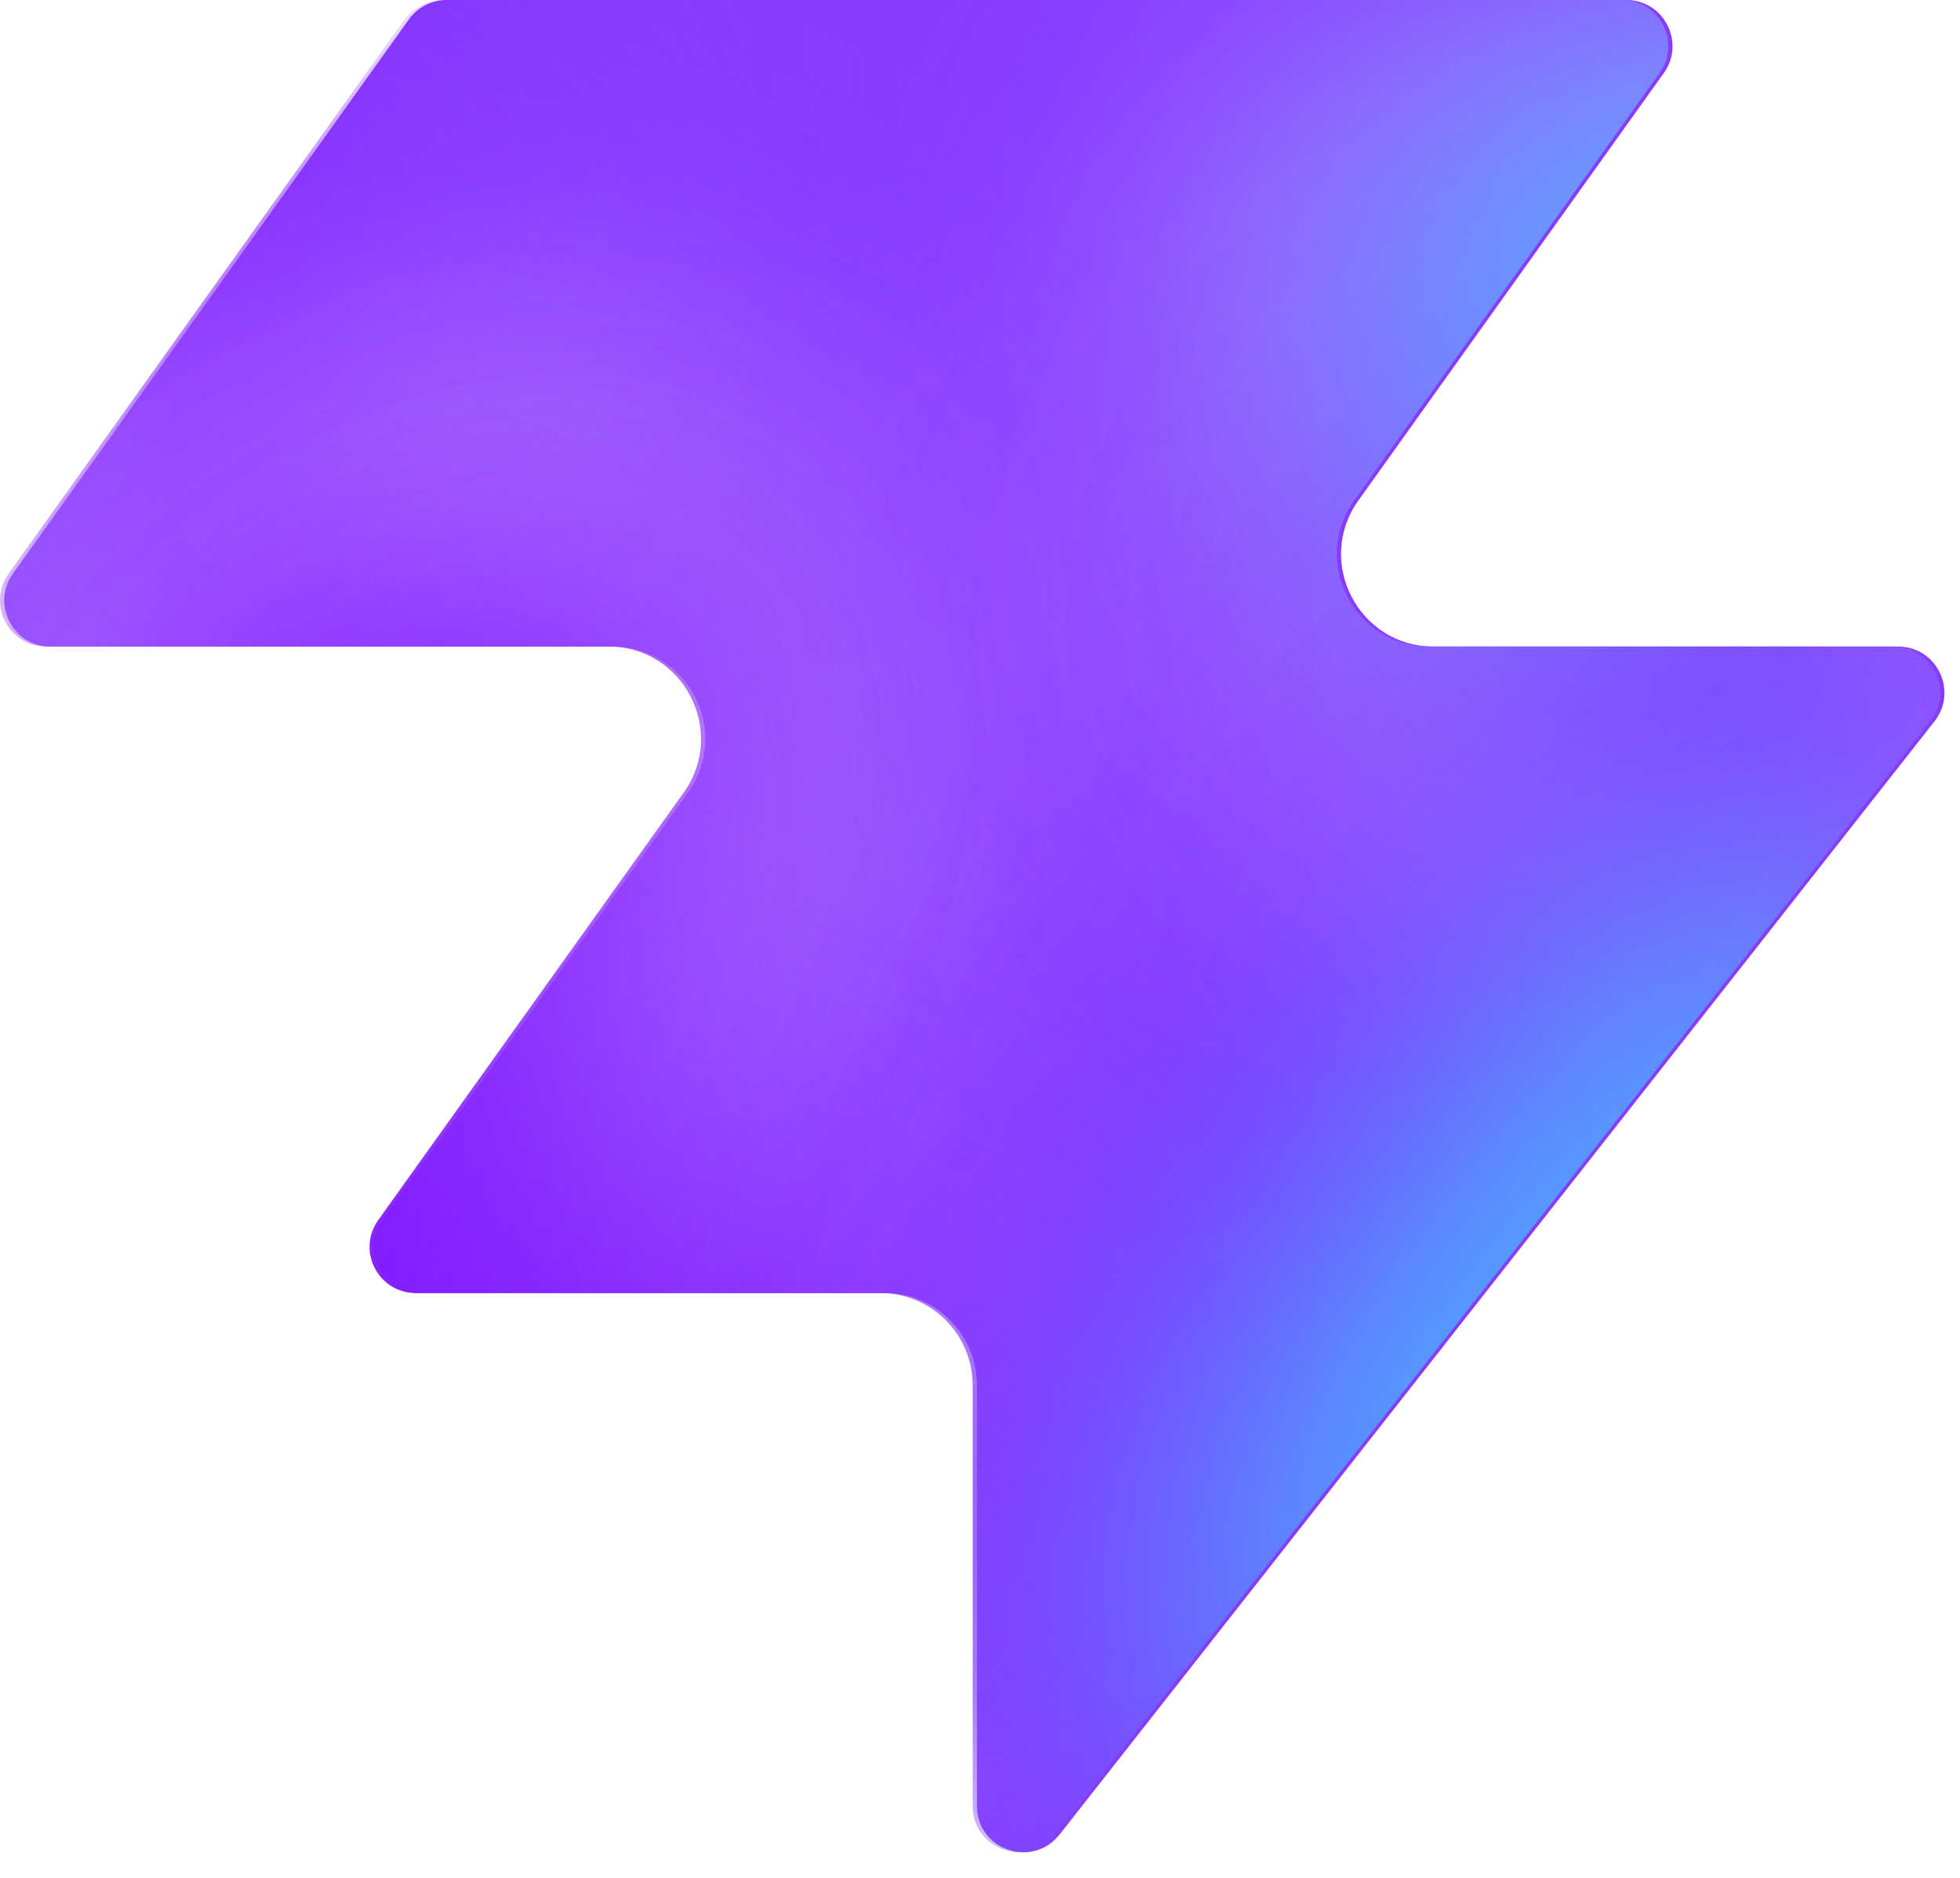
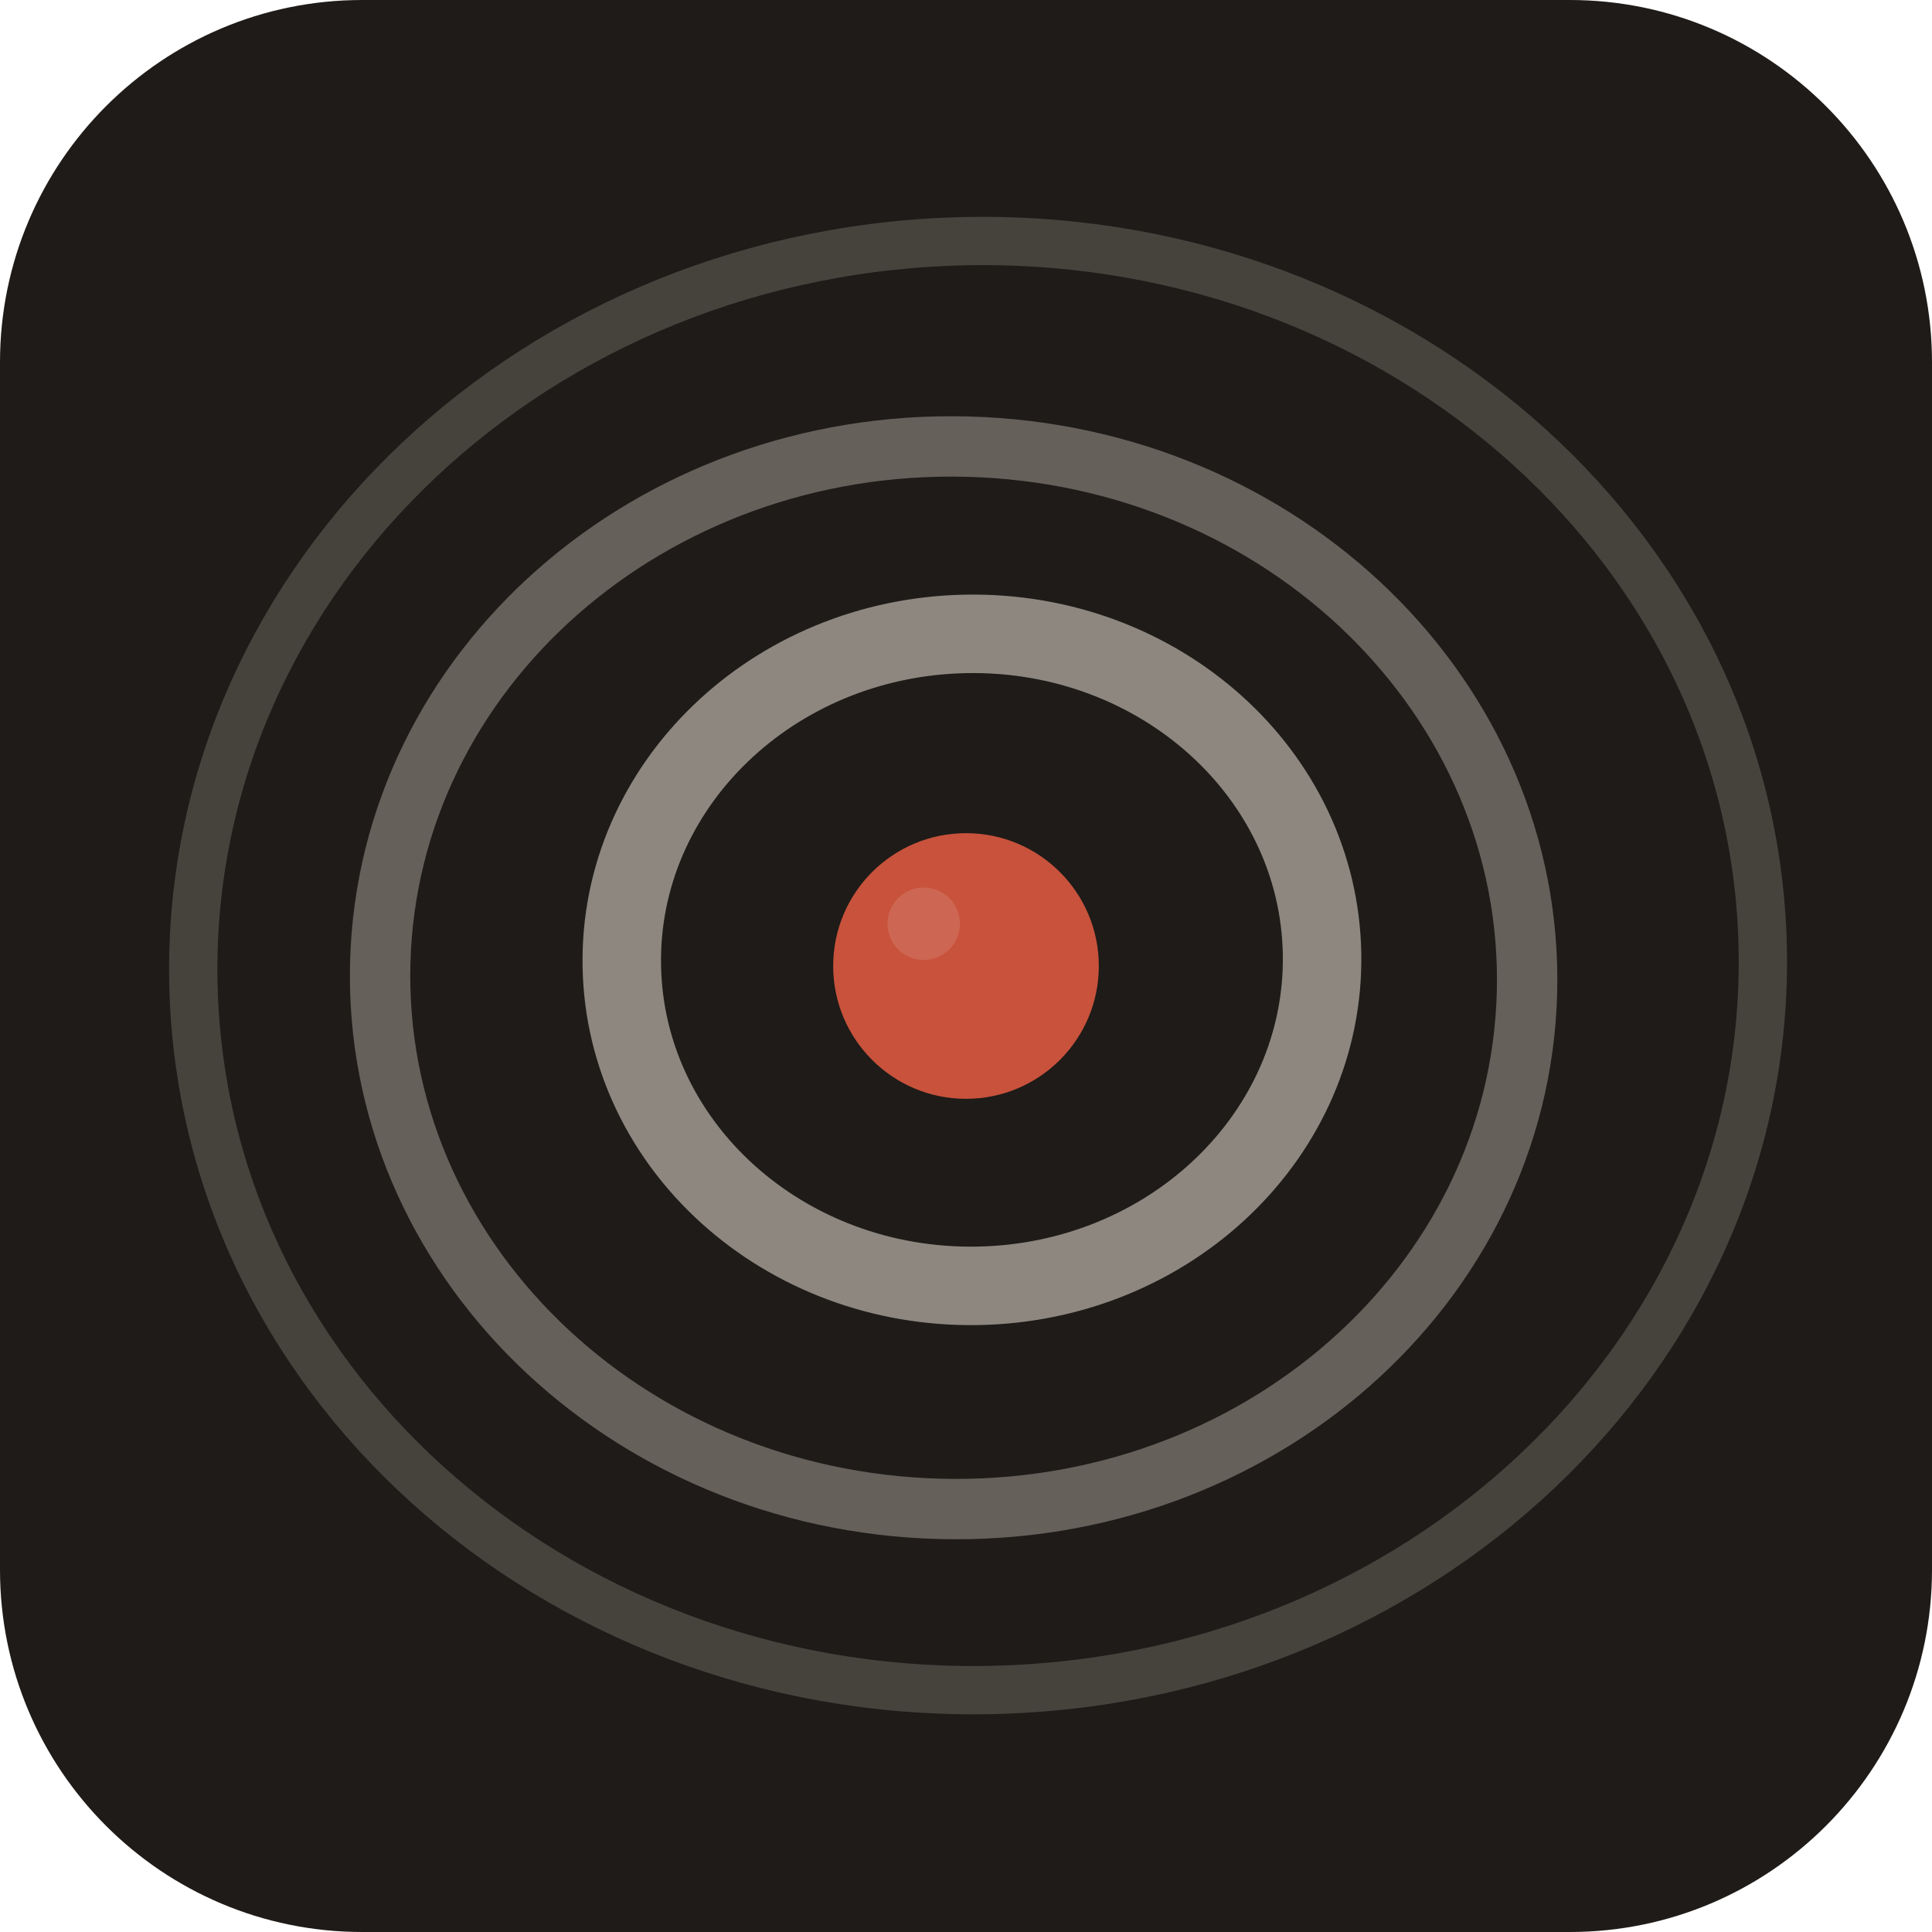
- <svg xmlns="http://www.w3.org/2000/svg" width="48" height="46" fill="none" viewBox="0 0 48 46">
-   <path fill="#863bff" d="M25.946 44.938c-.664.845-2.021.375-2.021-.698V33.937a2.26 2.26 0 0 0-2.262-2.262H10.287c-.92 0-1.456-1.04-.92-1.788l7.48-10.471c1.07-1.497 0-3.578-1.842-3.578H1.237c-.92 0-1.456-1.04-.92-1.788L10.013.474c.214-.297.556-.474.92-.474h28.894c.92 0 1.456 1.04.92 1.788l-7.48 10.471c-1.07 1.498 0 3.579 1.842 3.579h11.377c.943 0 1.473 1.088.89 1.83L25.947 44.94z" style="fill:#863bff;fill:color(display-p3 .525 .23 1);fill-opacity:1" />
-   <mask id="a" width="48" height="46" x="0" y="0" maskUnits="userSpaceOnUse" style="mask-type:alpha">
-     <path fill="#000" d="M25.842 44.938c-.664.844-2.021.375-2.021-.698V33.937a2.26 2.26 0 0 0-2.262-2.262H10.183c-.92 0-1.456-1.04-.92-1.788l7.48-10.471c1.07-1.498 0-3.579-1.842-3.579H1.133c-.92 0-1.456-1.04-.92-1.787L9.91.473c.214-.297.556-.474.92-.474h28.894c.92 0 1.456 1.04.92 1.788l-7.48 10.471c-1.07 1.498 0 3.578 1.842 3.578h11.377c.943 0 1.473 1.088.89 1.832L25.843 44.94z" style="fill:#000;fill-opacity:1" />
-   </mask>
-   <g mask="url(#a)">
-     <g filter="url(#b)">
-       <ellipse cx="5.508" cy="14.704" fill="#ede6ff" rx="5.508" ry="14.704" style="fill:#ede6ff;fill:color(display-p3 .927 .903 1);fill-opacity:1" transform="matrix(.00324 1 1 -.00324 -4.47 31.516)" />
-     </g>
-     <g filter="url(#c)">
-       <ellipse cx="10.399" cy="29.851" fill="#ede6ff" rx="10.399" ry="29.851" style="fill:#ede6ff;fill:color(display-p3 .927 .903 1);fill-opacity:1" transform="matrix(.00324 1 1 -.00324 -39.328 7.883)" />
-     </g>
-     <g filter="url(#d)">
-       <ellipse cx="5.508" cy="30.487" fill="#7e14ff" rx="5.508" ry="30.487" style="fill:#7e14ff;fill:color(display-p3 .492 .077 1);fill-opacity:1" transform="rotate(89.814 -25.913 -14.639)scale(1 -1)" />
-     </g>
-     <g filter="url(#e)">
-       <ellipse cx="5.508" cy="30.599" fill="#7e14ff" rx="5.508" ry="30.599" style="fill:#7e14ff;fill:color(display-p3 .492 .077 1);fill-opacity:1" transform="rotate(89.814 -32.644 -3.334)scale(1 -1)" />
-     </g>
-     <g filter="url(#f)">
-       <ellipse cx="5.508" cy="30.599" fill="#7e14ff" rx="5.508" ry="30.599" style="fill:#7e14ff;fill:color(display-p3 .492 .077 1);fill-opacity:1" transform="matrix(.00324 1 1 -.00324 -34.34 30.47)" />
-     </g>
-     <g filter="url(#g)">
-       <ellipse cx="14.072" cy="22.078" fill="#ede6ff" rx="14.072" ry="22.078" style="fill:#ede6ff;fill:color(display-p3 .927 .903 1);fill-opacity:1" transform="rotate(93.35 24.506 48.493)scale(-1 1)" />
-     </g>
-     <g filter="url(#h)">
-       <ellipse cx="3.47" cy="21.501" fill="#7e14ff" rx="3.47" ry="21.501" style="fill:#7e14ff;fill:color(display-p3 .492 .077 1);fill-opacity:1" transform="rotate(89.009 28.708 47.59)scale(-1 1)" />
-     </g>
-     <g filter="url(#i)">
-       <ellipse cx="3.47" cy="21.501" fill="#7e14ff" rx="3.47" ry="21.501" style="fill:#7e14ff;fill:color(display-p3 .492 .077 1);fill-opacity:1" transform="rotate(89.009 28.708 47.59)scale(-1 1)" />
-     </g>
-     <g filter="url(#j)">
-       <ellipse cx=".387" cy="8.972" fill="#7e14ff" rx="4.407" ry="29.108" style="fill:#7e14ff;fill:color(display-p3 .492 .077 1);fill-opacity:1" transform="rotate(39.51 .387 8.972)" />
-     </g>
-     <g filter="url(#k)">
-       <ellipse cx="47.523" cy="-6.092" fill="#7e14ff" rx="4.407" ry="29.108" style="fill:#7e14ff;fill:color(display-p3 .492 .077 1);fill-opacity:1" transform="rotate(37.892 47.523 -6.092)" />
-     </g>
-     <g filter="url(#l)">
-       <ellipse cx="41.412" cy="6.333" fill="#47bfff" rx="5.971" ry="9.665" style="fill:#47bfff;fill:color(display-p3 .28 .748 1);fill-opacity:1" transform="rotate(37.892 41.412 6.333)" />
-     </g>
-     <g filter="url(#m)">
-       <ellipse cx="-1.879" cy="38.332" fill="#7e14ff" rx="4.407" ry="29.108" style="fill:#7e14ff;fill:color(display-p3 .492 .077 1);fill-opacity:1" transform="rotate(37.892 -1.88 38.332)" />
-     </g>
-     <g filter="url(#n)">
-       <ellipse cx="-1.879" cy="38.332" fill="#7e14ff" rx="4.407" ry="29.108" style="fill:#7e14ff;fill:color(display-p3 .492 .077 1);fill-opacity:1" transform="rotate(37.892 -1.88 38.332)" />
-     </g>
-     <g filter="url(#o)">
-       <ellipse cx="35.651" cy="29.907" fill="#7e14ff" rx="4.407" ry="29.108" style="fill:#7e14ff;fill:color(display-p3 .492 .077 1);fill-opacity:1" transform="rotate(37.892 35.651 29.907)" />
-     </g>
-     <g filter="url(#p)">
-       <ellipse cx="38.418" cy="32.4" fill="#47bfff" rx="5.971" ry="15.297" style="fill:#47bfff;fill:color(display-p3 .28 .748 1);fill-opacity:1" transform="rotate(37.892 38.418 32.4)" />
-     </g>
-   </g>
-   <defs>
-     <filter id="b" width="60.045" height="41.654" x="-19.77" y="16.149" color-interpolation-filters="sRGB" filterUnits="userSpaceOnUse">
-       <feFlood flood-opacity="0" result="BackgroundImageFix" />
-       <feBlend in="SourceGraphic" in2="BackgroundImageFix" result="shape" />
-       <feGaussianBlur result="effect1_foregroundBlur_2002_17158" stdDeviation="7.659" />
-     </filter>
-     <filter id="c" width="90.34" height="51.437" x="-54.613" y="-7.533" color-interpolation-filters="sRGB" filterUnits="userSpaceOnUse">
-       <feFlood flood-opacity="0" result="BackgroundImageFix" />
-       <feBlend in="SourceGraphic" in2="BackgroundImageFix" result="shape" />
-       <feGaussianBlur result="effect1_foregroundBlur_2002_17158" stdDeviation="7.659" />
-     </filter>
-     <filter id="d" width="79.355" height="29.4" x="-49.64" y="2.03" color-interpolation-filters="sRGB" filterUnits="userSpaceOnUse">
-       <feFlood flood-opacity="0" result="BackgroundImageFix" />
-       <feBlend in="SourceGraphic" in2="BackgroundImageFix" result="shape" />
-       <feGaussianBlur result="effect1_foregroundBlur_2002_17158" stdDeviation="4.596" />
-     </filter>
-     <filter id="e" width="79.579" height="29.4" x="-45.045" y="20.029" color-interpolation-filters="sRGB" filterUnits="userSpaceOnUse">
-       <feFlood flood-opacity="0" result="BackgroundImageFix" />
-       <feBlend in="SourceGraphic" in2="BackgroundImageFix" result="shape" />
-       <feGaussianBlur result="effect1_foregroundBlur_2002_17158" stdDeviation="4.596" />
-     </filter>
-     <filter id="f" width="79.579" height="29.4" x="-43.513" y="21.178" color-interpolation-filters="sRGB" filterUnits="userSpaceOnUse">
-       <feFlood flood-opacity="0" result="BackgroundImageFix" />
-       <feBlend in="SourceGraphic" in2="BackgroundImageFix" result="shape" />
-       <feGaussianBlur result="effect1_foregroundBlur_2002_17158" stdDeviation="4.596" />
-     </filter>
-     <filter id="g" width="74.749" height="58.852" x="15.756" y="-17.901" color-interpolation-filters="sRGB" filterUnits="userSpaceOnUse">
-       <feFlood flood-opacity="0" result="BackgroundImageFix" />
-       <feBlend in="SourceGraphic" in2="BackgroundImageFix" result="shape" />
-       <feGaussianBlur result="effect1_foregroundBlur_2002_17158" stdDeviation="7.659" />
-     </filter>
-     <filter id="h" width="61.377" height="25.362" x="23.548" y="2.284" color-interpolation-filters="sRGB" filterUnits="userSpaceOnUse">
-       <feFlood flood-opacity="0" result="BackgroundImageFix" />
-       <feBlend in="SourceGraphic" in2="BackgroundImageFix" result="shape" />
-       <feGaussianBlur result="effect1_foregroundBlur_2002_17158" stdDeviation="4.596" />
-     </filter>
-     <filter id="i" width="61.377" height="25.362" x="23.548" y="2.284" color-interpolation-filters="sRGB" filterUnits="userSpaceOnUse">
-       <feFlood flood-opacity="0" result="BackgroundImageFix" />
-       <feBlend in="SourceGraphic" in2="BackgroundImageFix" result="shape" />
-       <feGaussianBlur result="effect1_foregroundBlur_2002_17158" stdDeviation="4.596" />
-     </filter>
-     <filter id="j" width="56.045" height="63.649" x="-27.636" y="-22.853" color-interpolation-filters="sRGB" filterUnits="userSpaceOnUse">
-       <feFlood flood-opacity="0" result="BackgroundImageFix" />
-       <feBlend in="SourceGraphic" in2="BackgroundImageFix" result="shape" />
-       <feGaussianBlur result="effect1_foregroundBlur_2002_17158" stdDeviation="4.596" />
-     </filter>
-     <filter id="k" width="54.814" height="64.646" x="20.116" y="-38.415" color-interpolation-filters="sRGB" filterUnits="userSpaceOnUse">
-       <feFlood flood-opacity="0" result="BackgroundImageFix" />
-       <feBlend in="SourceGraphic" in2="BackgroundImageFix" result="shape" />
-       <feGaussianBlur result="effect1_foregroundBlur_2002_17158" stdDeviation="4.596" />
-     </filter>
-     <filter id="l" width="33.541" height="35.313" x="24.641" y="-11.323" color-interpolation-filters="sRGB" filterUnits="userSpaceOnUse">
-       <feFlood flood-opacity="0" result="BackgroundImageFix" />
-       <feBlend in="SourceGraphic" in2="BackgroundImageFix" result="shape" />
-       <feGaussianBlur result="effect1_foregroundBlur_2002_17158" stdDeviation="4.596" />
-     </filter>
-     <filter id="m" width="54.814" height="64.646" x="-29.286" y="6.009" color-interpolation-filters="sRGB" filterUnits="userSpaceOnUse">
-       <feFlood flood-opacity="0" result="BackgroundImageFix" />
-       <feBlend in="SourceGraphic" in2="BackgroundImageFix" result="shape" />
-       <feGaussianBlur result="effect1_foregroundBlur_2002_17158" stdDeviation="4.596" />
-     </filter>
-     <filter id="n" width="54.814" height="64.646" x="-29.286" y="6.009" color-interpolation-filters="sRGB" filterUnits="userSpaceOnUse">
-       <feFlood flood-opacity="0" result="BackgroundImageFix" />
-       <feBlend in="SourceGraphic" in2="BackgroundImageFix" result="shape" />
-       <feGaussianBlur result="effect1_foregroundBlur_2002_17158" stdDeviation="4.596" />
-     </filter>
-     <filter id="o" width="54.814" height="64.646" x="8.244" y="-2.416" color-interpolation-filters="sRGB" filterUnits="userSpaceOnUse">
-       <feFlood flood-opacity="0" result="BackgroundImageFix" />
-       <feBlend in="SourceGraphic" in2="BackgroundImageFix" result="shape" />
-       <feGaussianBlur result="effect1_foregroundBlur_2002_17158" stdDeviation="4.596" />
-     </filter>
-     <filter id="p" width="39.409" height="43.623" x="18.713" y="10.588" color-interpolation-filters="sRGB" filterUnits="userSpaceOnUse">
-       <feFlood flood-opacity="0" result="BackgroundImageFix" />
-       <feBlend in="SourceGraphic" in2="BackgroundImageFix" result="shape" />
-       <feGaussianBlur result="effect1_foregroundBlur_2002_17158" stdDeviation="4.596" />
-     </filter>
-   </defs>
+ <svg xmlns="http://www.w3.org/2000/svg" width="32" height="32" viewBox="0 0 32 32">
+   <rect width="32" height="32" rx="6" fill="#1e1b18" />
+   <ellipse cx="16.2" cy="16" rx="13" ry="12" fill="none" stroke="#e8e0d4" stroke-width="0.8" opacity="0.2" transform="rotate(-2 16 16)" />
+   <ellipse cx="15.8" cy="16.2" rx="9.5" ry="8.8" fill="none" stroke="#e8e0d4" stroke-width="1" opacity="0.35" transform="rotate(1.5 16 16)" />
+   <ellipse cx="16.1" cy="15.9" rx="5.8" ry="5.4" fill="none" stroke="#e8e0d4" stroke-width="1.3" opacity="0.55" transform="rotate(-1 16 16)" />
+   <circle cx="16" cy="16" r="2.2" fill="#c8523c" />
+   <circle cx="15.3" cy="15.3" r="0.6" fill="#e8e0d4" opacity="0.15" />
</svg>
